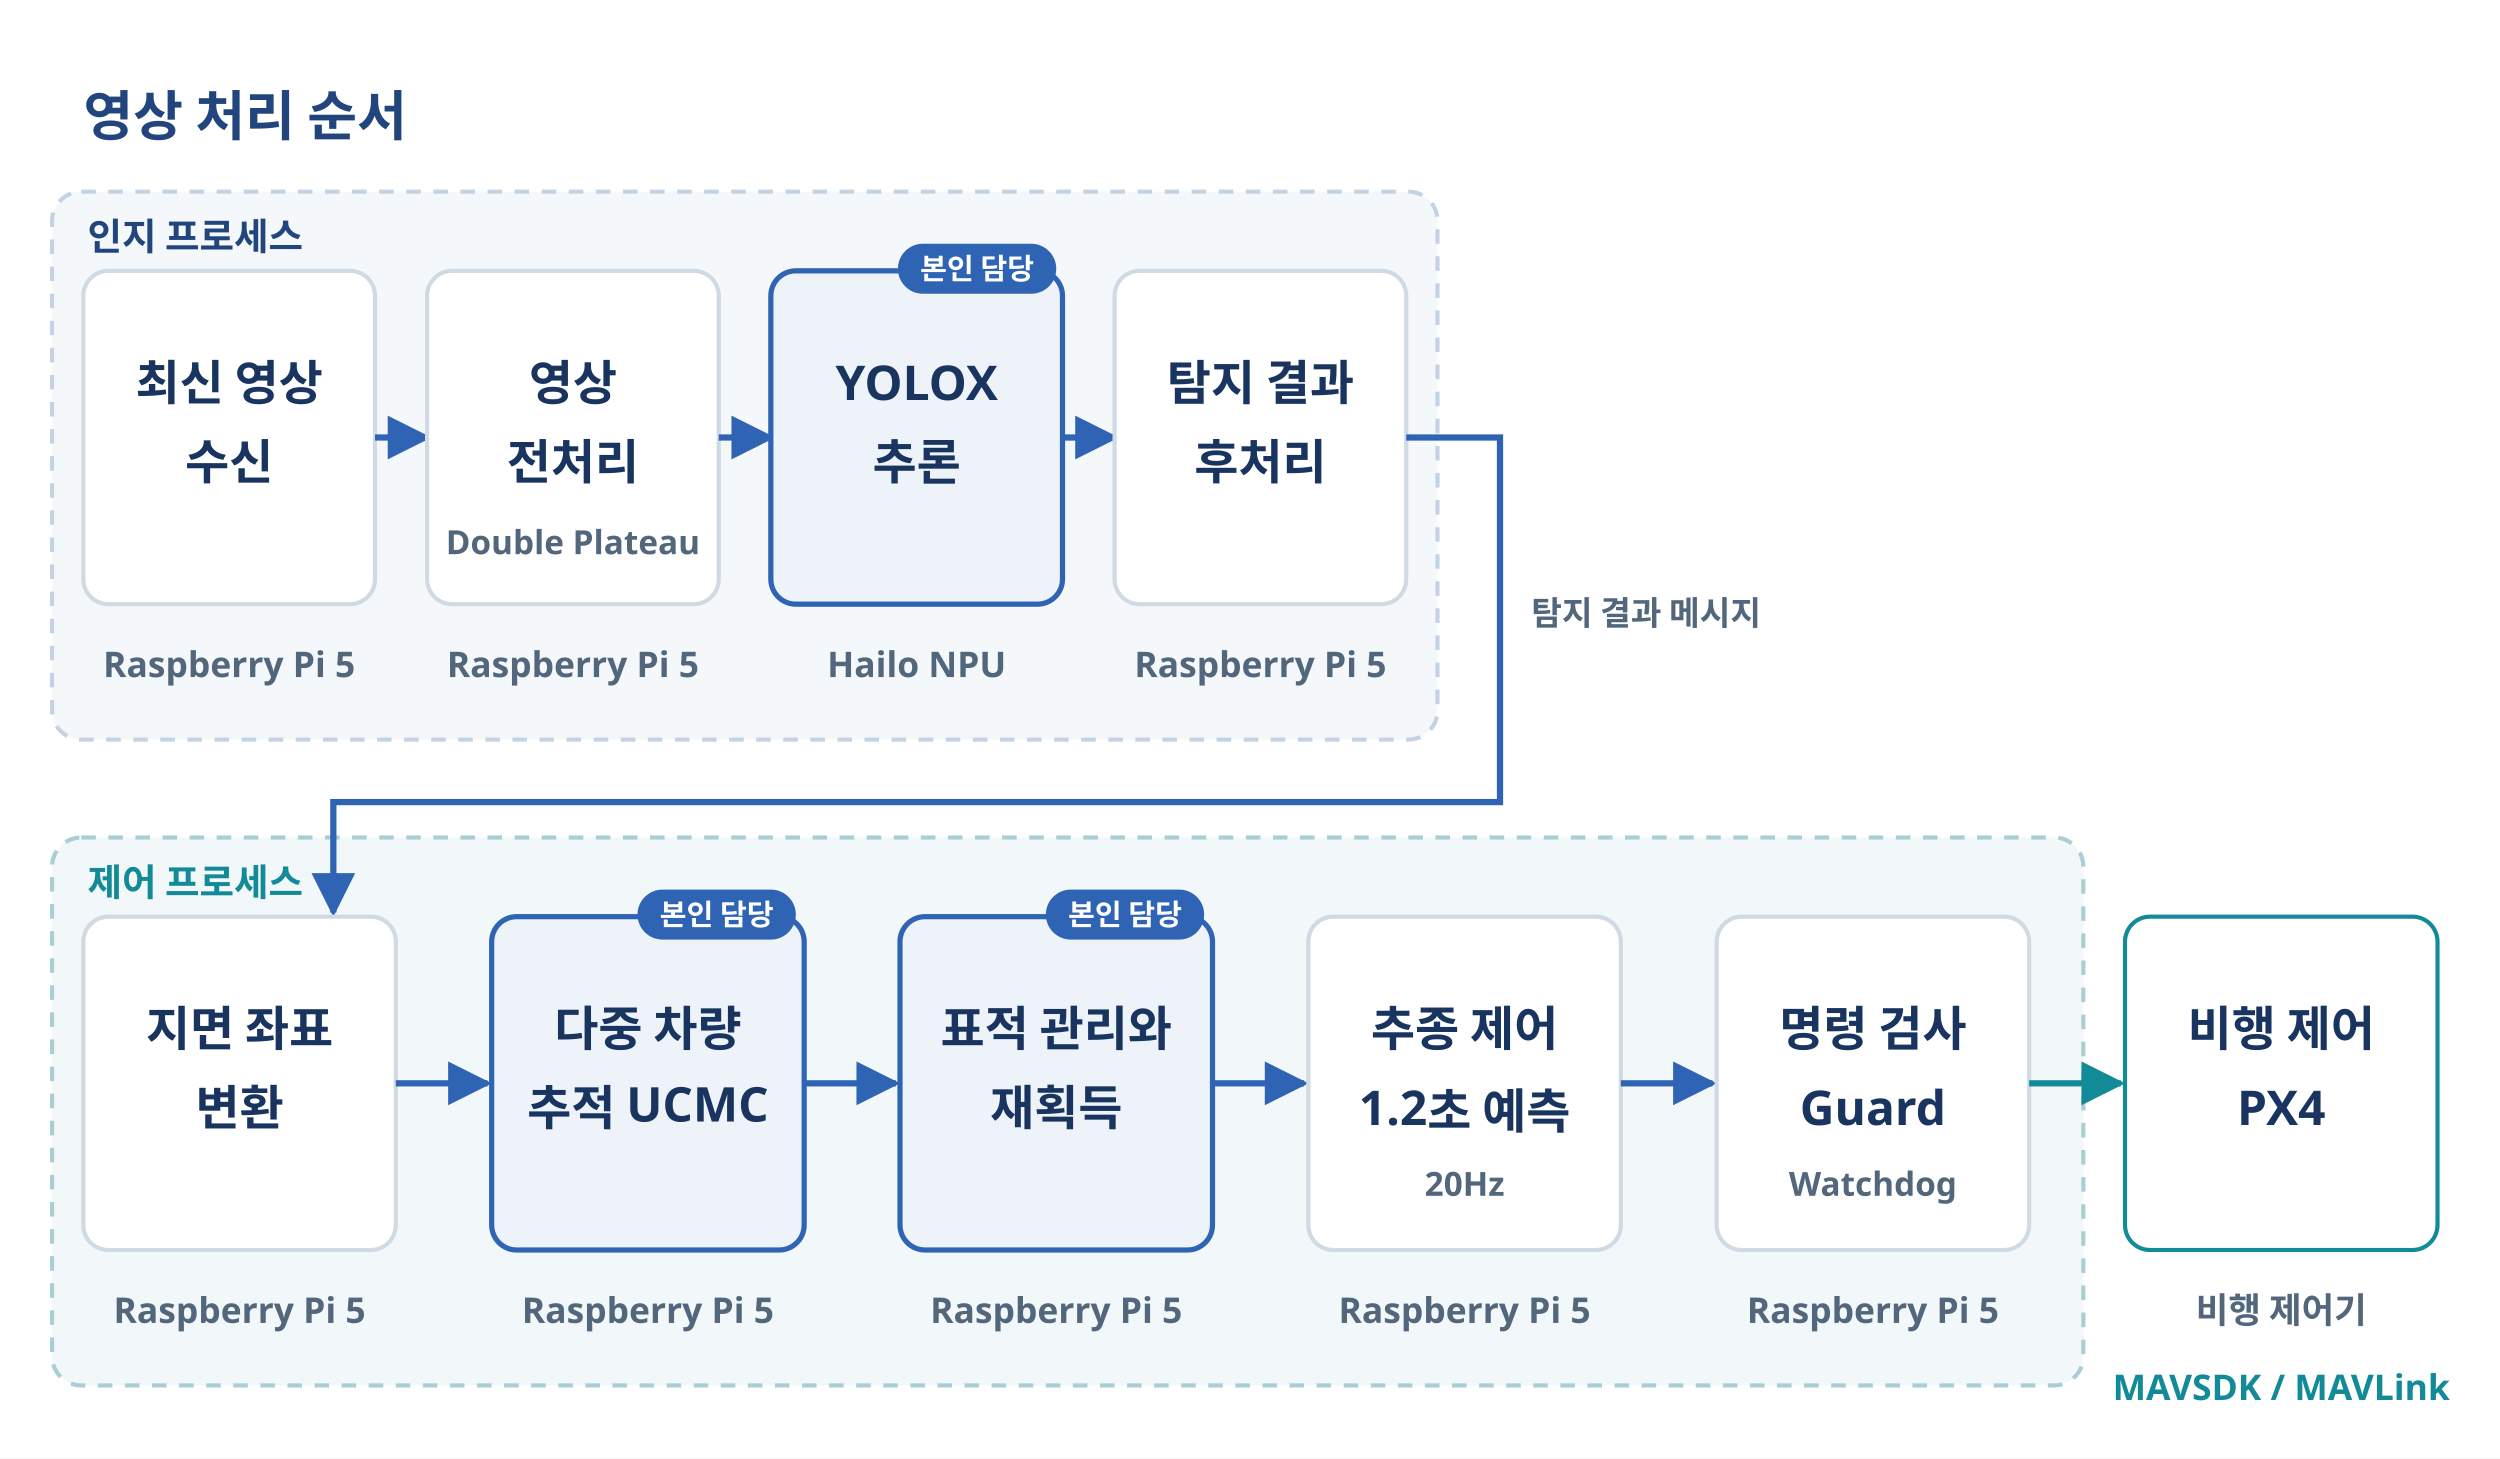
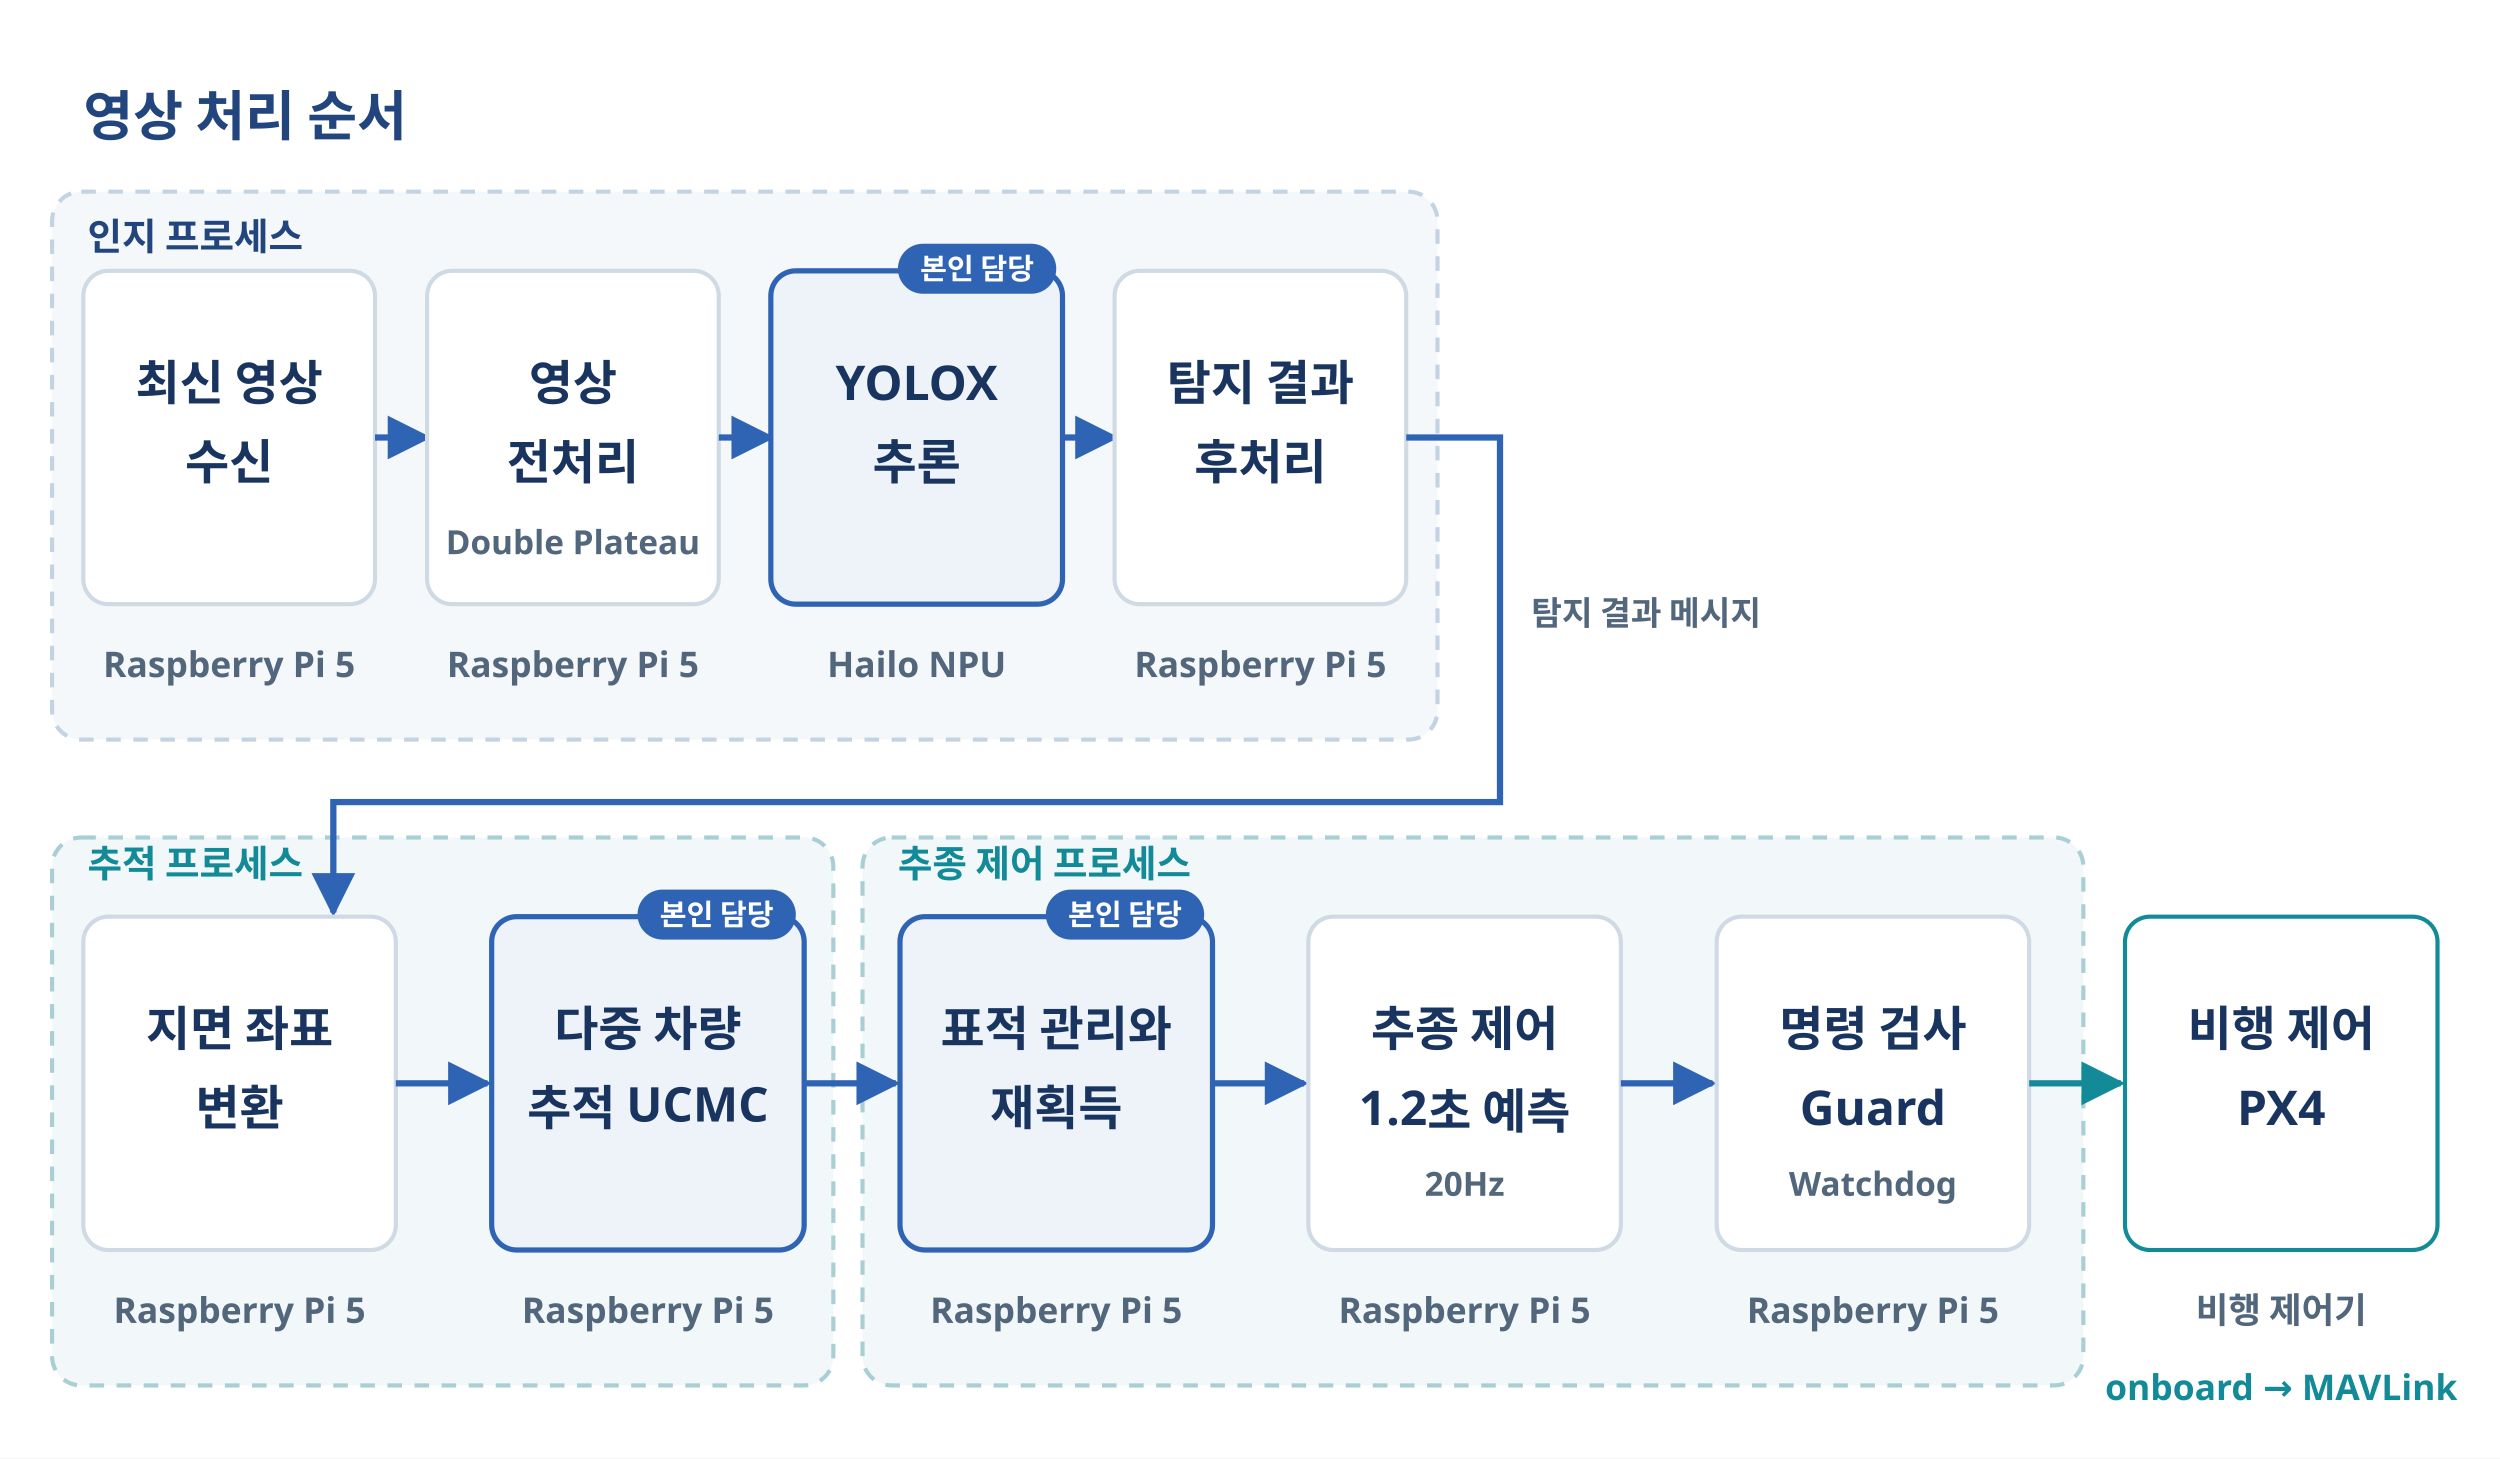
<svg xmlns="http://www.w3.org/2000/svg" width="1200" height="700" viewBox="0 0 1200 700" role="img" aria-labelledby="title desc">
  <defs>
    <marker id="blue" viewBox="0 0 10 10" refX="9" refY="5" markerWidth="7" markerHeight="7" orient="auto">
      <path d="M0 0 10 5 0 10Z" fill="#2f63b4" />
    </marker>
    <marker id="teal" viewBox="0 0 10 10" refX="9" refY="5" markerWidth="7" markerHeight="7" orient="auto">
      <path d="M0 0 10 5 0 10Z" fill="#138a98" />
    </marker>
    <marker id="gray" viewBox="0 0 10 10" refX="9" refY="5" markerWidth="7" markerHeight="7" orient="auto">
      <path d="M0 0 10 5 0 10Z" fill="#697e91" />
    </marker>
  </defs>
  <style>text{font-family:Pretendard,"Noto Sans KR","Malgun Gothic",sans-serif;font-weight:650}.t{font-size:23px;fill:#18345f}.cap{font-size:17px;fill:#53677c}.note{font-size:16px;fill:#53677c}.badge-text{font-size:14px;fill:#fff}</style>
  <rect width="1200" height="700" fill="#fff" />
  <text x="40" y="65" text-anchor="start" font-size="26" fill="#21457c">영상 처리 순서</text>
  <rect x="25" y="92" width="665" height="263" rx="14" fill="#f5f8fb" stroke="#c4d3e3" stroke-width="2" stroke-dasharray="7 6" />
  <text x="42" y="120" font-size="18" fill="#21457c">인지 프로세스</text>
  <rect x="40" y="130" width="140" height="160" rx="12" fill="#fff" stroke="#cfdae5" stroke-width="2" />
  <text x="110" y="192" text-anchor="middle" class="t">최신 영상</text>
  <text x="110" y="230" text-anchor="middle" class="t">수신</text>
  <text x="110" y="325" text-anchor="middle" class="cap">Raspberry Pi 5</text>
  <path d="M180 210H205" fill="none" stroke="#2f63b4" stroke-width="3" marker-end="url(#blue)" />
  <rect x="205" y="130" width="140" height="160" rx="12" fill="#fff" stroke="#cfdae5" stroke-width="2" />
  <text x="275" y="192" text-anchor="middle" class="t">영상</text>
  <text x="275" y="230" text-anchor="middle" class="t">전처리</text>
  <text x="275" y="266" text-anchor="middle" class="note">Double Plateau</text>
  <text x="275" y="325" text-anchor="middle" class="cap">Raspberry Pi 5</text>
  <path d="M345 210H370" fill="none" stroke="#2f63b4" stroke-width="3" marker-end="url(#blue)" />
  <rect x="370" y="130" width="140" height="160" rx="12" fill="#edf3f8" stroke="#2f63b4" stroke-width="2.5" />
  <text x="440" y="192" text-anchor="middle" class="t">YOLOX</text>
  <text x="440" y="230" text-anchor="middle" class="t">추론</text>
  <text x="440" y="325" text-anchor="middle" class="cap">Hailo NPU</text>
  <rect x="431" y="117" width="76" height="24" rx="12" fill="#2f63b4" />
  <text x="469" y="134" text-anchor="middle" class="badge-text">본인 담당</text>
  <path d="M510 210H535" fill="none" stroke="#2f63b4" stroke-width="3" marker-end="url(#blue)" />
  <rect x="535" y="130" width="140" height="160" rx="12" fill="#fff" stroke="#cfdae5" stroke-width="2" />
  <text x="605" y="192" text-anchor="middle" class="t">탐지 결과</text>
  <text x="605" y="230" text-anchor="middle" class="t">후처리</text>
  <text x="605" y="325" text-anchor="middle" class="cap">Raspberry Pi 5</text>
  <text x="735" y="300" text-anchor="start" class="note">탐지 결과 메시지</text>
-   <rect x="25" y="402" width="975" height="263" rx="14" fill="#f2f8f9" stroke="#a9cfd5" stroke-width="2" stroke-dasharray="7 6" />
-   <text x="42" y="430" font-size="18" fill="#138a98">제어 프로세스</text>
+   <rect x="25" y="402" width="375" height="263" rx="14" fill="#f2f8f9" stroke="#a9cfd5" stroke-width="2" stroke-dasharray="7 6" />
+   <text x="42" y="421" font-size="18" fill="#138a98">추적 프로세스</text>
+   <rect x="414" y="402" width="586" height="263" rx="14" fill="#f2f8f9" stroke="#a9cfd5" stroke-width="2" stroke-dasharray="7 6" />
+   <text x="431" y="421" font-size="18" fill="#138a98">추종 제어 프로세스</text>
  <path d="M675 210H720V385H160V438" fill="none" stroke="#2f63b4" stroke-width="3" marker-end="url(#blue)" />
  <rect x="40" y="440" width="150" height="160" rx="12" fill="#fff" stroke="#cfdae5" stroke-width="2" />
  <text x="115" y="502" text-anchor="middle" class="t">지면 좌표</text>
  <text x="115" y="540" text-anchor="middle" class="t">변환</text>
  <text x="115" y="635" text-anchor="middle" class="cap">Raspberry Pi 5</text>
  <path d="M190 520H234" fill="none" stroke="#2f63b4" stroke-width="3" marker-end="url(#blue)" />
  <rect x="236" y="440" width="150" height="160" rx="12" fill="#edf3f8" stroke="#2f63b4" stroke-width="2.5" />
  <text x="311" y="502" text-anchor="middle" class="t">다중 차량</text>
  <text x="311" y="540" text-anchor="middle" class="t">추적 UCMC</text>
  <text x="311" y="635" text-anchor="middle" class="cap">Raspberry Pi 5</text>
  <rect x="306" y="427" width="76" height="24" rx="12" fill="#2f63b4" />
  <text x="344" y="444" text-anchor="middle" class="badge-text">본인 담당</text>
  <path d="M386 520H430" fill="none" stroke="#2f63b4" stroke-width="3" marker-end="url(#blue)" />
  <rect x="432" y="440" width="150" height="160" rx="12" fill="#edf3f8" stroke="#2f63b4" stroke-width="2.5" />
  <text x="507" y="502" text-anchor="middle" class="t">표적 관리와</text>
  <text x="507" y="540" text-anchor="middle" class="t">재획득</text>
  <text x="507" y="635" text-anchor="middle" class="cap">Raspberry Pi 5</text>
  <rect x="502" y="427" width="76" height="24" rx="12" fill="#2f63b4" />
  <text x="540" y="444" text-anchor="middle" class="badge-text">본인 담당</text>
  <path d="M582 520H626" fill="none" stroke="#2f63b4" stroke-width="3" marker-end="url(#blue)" />
  <rect x="628" y="440" width="150" height="160" rx="12" fill="#fff" stroke="#cfdae5" stroke-width="2" />
  <text x="703" y="502" text-anchor="middle" class="t">추종 제어</text>
  <text x="703" y="540" text-anchor="middle" class="t">1.2초 예측</text>
  <text x="703" y="574" text-anchor="middle" class="note">20Hz</text>
  <text x="703" y="635" text-anchor="middle" class="cap">Raspberry Pi 5</text>
  <path d="M778 520H822" fill="none" stroke="#2f63b4" stroke-width="3" marker-end="url(#blue)" />
  <rect x="824" y="440" width="150" height="160" rx="12" fill="#fff" stroke="#cfdae5" stroke-width="2" />
  <text x="899" y="502" text-anchor="middle" class="t">명령 검사</text>
  <text x="899" y="540" text-anchor="middle" class="t">Guard</text>
  <text x="899" y="574" text-anchor="middle" class="note">Watchdog</text>
  <text x="899" y="635" text-anchor="middle" class="cap">Raspberry Pi 5</text>
  <path d="M974 520H1018" fill="none" stroke="#138a98" stroke-width="3" marker-end="url(#teal)" />
  <rect x="1020" y="440" width="150" height="160" rx="12" fill="#fff" stroke="#138a98" stroke-width="2" />
  <text x="1095" y="502" text-anchor="middle" class="t">비행 제어</text>
  <text x="1095" y="540" text-anchor="middle" class="t">PX4</text>
  <text x="1095" y="635" text-anchor="middle" class="cap">비행 제어기</text>
-   <text x="1095" y="672" text-anchor="middle" font-size="17" fill="#138a98">MAVSDK / MAVLink</text>
+   <text x="1095" y="672" text-anchor="middle" font-size="17" fill="#138a98">onboard → MAVLink</text>
</svg>
